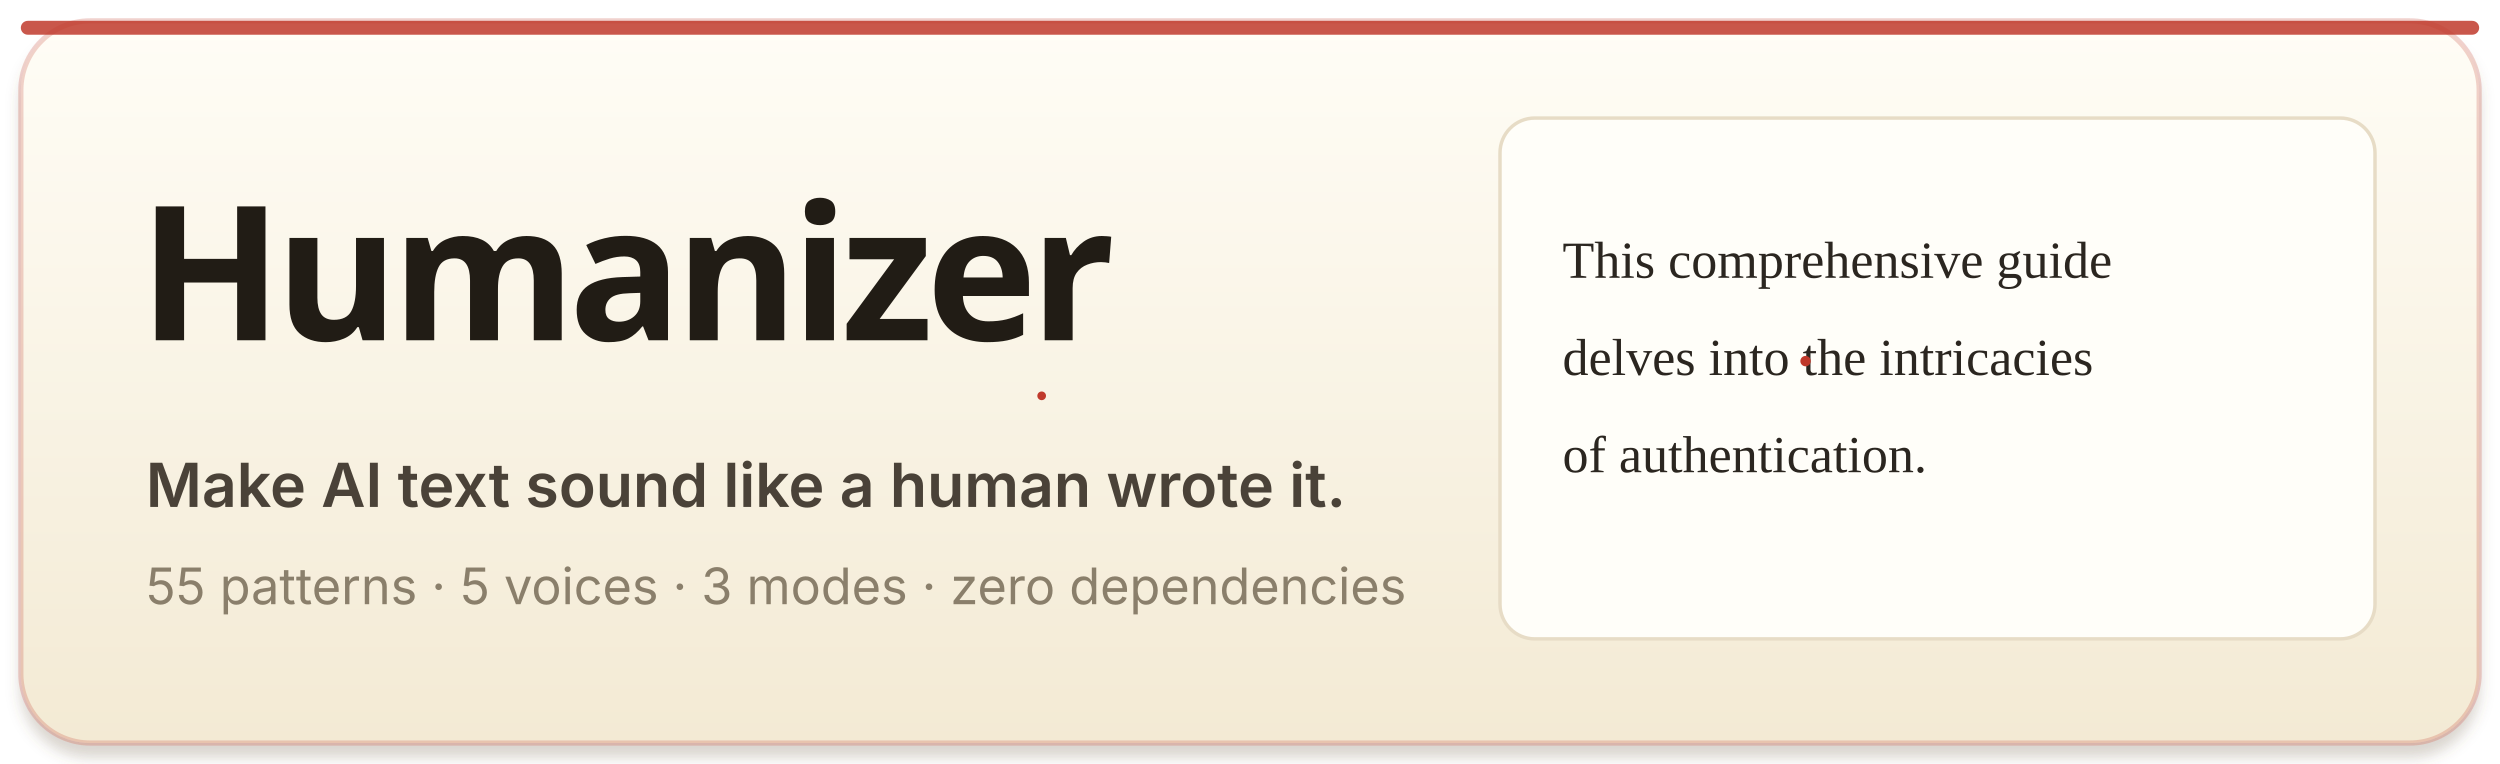
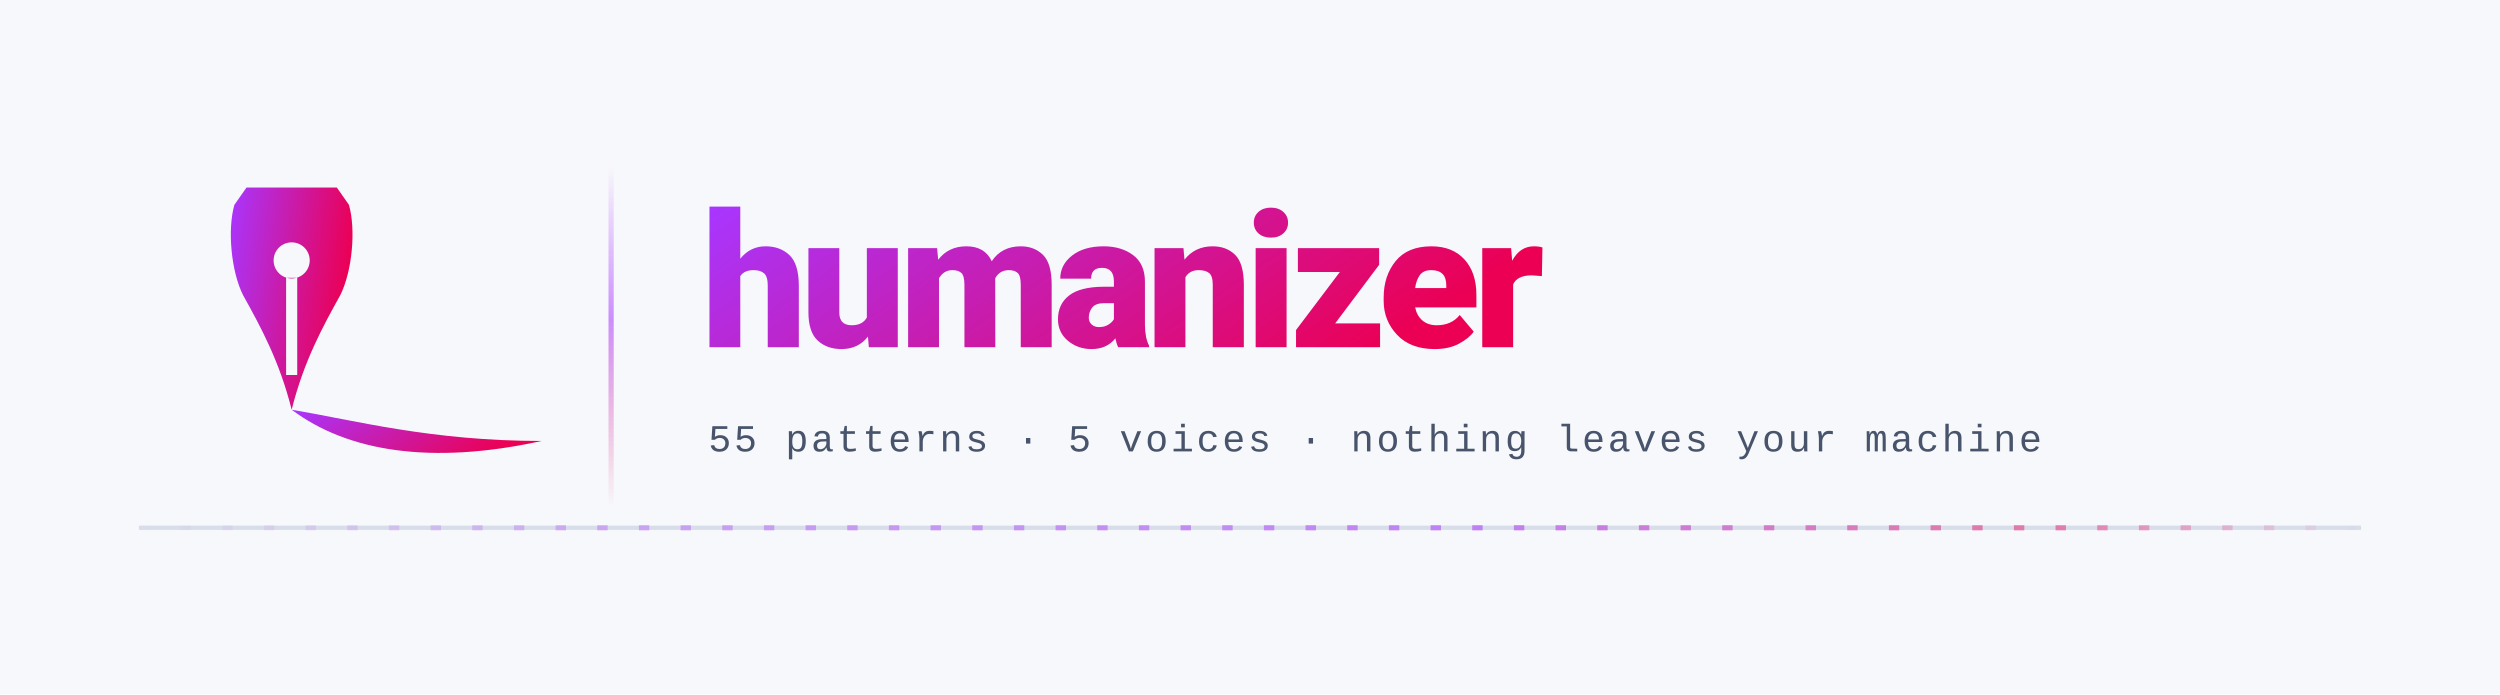
- <svg xmlns="http://www.w3.org/2000/svg" viewBox="0 0 720 220" fill="none" role="img" aria-label="Humanizer: a red editing pen strikes through an AI-sounding phrase and writes a plain correction above it, then checks it off with a pop, on a loop. 55 patterns, 5 voices, 3 modes, zero dependencies.">
+ <svg xmlns="http://www.w3.org/2000/svg" viewBox="0 0 720 200" fill="none" role="img" aria-label="humanizer: an AI writing humanizer and detector. 55 patterns, 5 voices, nothing leaves your machine.">
  <defs>
-     <linearGradient id="page" x1="0" y1="0" x2="0" y2="1">
-       <stop offset="0" stop-color="#fffdf6" />
-       <stop offset="1" stop-color="#f3ead4" />
+     <linearGradient id="brand" x1="0" y1="0" x2="1" y2="0.25" gradientUnits="objectBoundingBox">
+       <stop offset="0%" stop-color="#A836FF" />
+       <stop offset="100%" stop-color="#EB0054" />
+       <animateTransform attributeName="gradientTransform" type="translate" values="-0.10 0; 0.10 0; -0.10 0" dur="18s" repeatCount="indefinite" />
    </linearGradient>
-     <filter id="pageShadow" x="-40%" y="-40%" width="180%" height="180%">
-       <feDropShadow dx="0" dy="4" stdDev="5" flood-color="#6b5a3a" flood-opacity="0.25" />
-     </filter>
+     <linearGradient id="ll-rule" gradientUnits="userSpaceOnUse" x1="176" y1="48" x2="176" y2="146">
+       <stop offset="0%" stop-color="#A836FF" stop-opacity="0" />
+       <stop offset="45%" stop-color="#A836FF" stop-opacity="0.55" />
+       <stop offset="100%" stop-color="#EB0054" stop-opacity="0" />
+     </linearGradient>
+     <linearGradient id="ll-horizon" gradientUnits="userSpaceOnUse" x1="40" y1="152" x2="680" y2="152">
+       <stop offset="0%" stop-color="#A836FF" stop-opacity="0" />
+       <stop offset="22%" stop-color="#A836FF" stop-opacity="0.35" />
+       <stop offset="60%" stop-color="#A836FF" stop-opacity="0.55" />
+       <stop offset="86%" stop-color="#EB0054" stop-opacity="0.45" />
+       <stop offset="100%" stop-color="#EB0054" stop-opacity="0" />
+     </linearGradient>
+     <linearGradient id="ll-gridfade" gradientUnits="userSpaceOnUse" x1="0" y1="152" x2="0" y2="200">
+       <stop offset="0%" stop-color="#A836FF" stop-opacity="0.35" />
+       <stop offset="100%" stop-color="#EB0054" stop-opacity="0.05" />
+     </linearGradient>
+     <clipPath id="ll-gridclip">
+       <rect x="0" y="152" width="720" height="48" />
+     </clipPath>
  </defs>
-   <rect x="6" y="6" width="708" height="208" rx="20" fill="url(#page)" stroke="#c0392b" stroke-opacity="0.22" stroke-width="1.5" filter="url(#pageShadow)" />
-   <rect x="6" y="6" width="708" height="4" rx="2" fill="#c0392b" opacity="0.85" />
-   <text x="40" y="98" font-family="'Segoe UI',system-ui,-apple-system,sans-serif" font-size="54" font-weight="800" letter-spacing="-2" fill="#211c15">Humanizer</text>
-   <line x1="42" y1="114" x2="300" y2="114" stroke="#c0392b" stroke-width="2.5" stroke-linecap="round" stroke-dasharray="258" stroke-dashoffset="258">
-     <animate attributeName="stroke-dashoffset" values="258;0" dur="0.8s" begin="0.7s" calcMode="spline" keySplines="0.16 1 0.3 1" fill="freeze" />
-   </line>
-   <text x="42" y="146" font-family="system-ui,-apple-system,sans-serif" font-size="17.5" font-weight="600" fill="#4a4238">Make AI text sound like a human wrote it.</text>
-   <text x="42" y="174" font-family="system-ui,-apple-system,sans-serif" font-size="14.5" fill="#8a7f6b">55 patterns · 5 voices · 3 modes · zero dependencies</text>
-   <g transform="translate(432,34)">
-     <rect x="0" y="0" width="252" height="150" rx="10" fill="#fffef9" stroke="#e7dcc6" stroke-width="1" />
-     <text x="18" y="46" font-family="Georgia,'Times New Roman',serif" font-size="15" fill="#2b2620">This comprehensive guide</text>
-     <text x="18" y="74" font-family="Georgia,'Times New Roman',serif" font-size="15" fill="#2b2620">delves into the intricacies</text>
-     <text x="18" y="102" font-family="Georgia,'Times New Roman',serif" font-size="15" fill="#2b2620">of authentication.</text>
-     <line x1="18" y1="70" x2="88" y2="70" stroke="#c0392b" stroke-width="3" stroke-linecap="round" stroke-dasharray="70" stroke-dashoffset="70">
-       <animate attributeName="stroke-dashoffset" values="70;70;0;0;70" keyTimes="0;0.06;0.2;0.82;1" dur="4.2s" begin="0.4s" repeatCount="indefinite" calcMode="spline" keySplines="0 0 1 1;0.16 1 0.3 1;0 0 1 1;0.5 0 0.5 1" />
-     </line>
-     <g opacity="0">
-       <animate attributeName="opacity" values="0;0;1;1;0" keyTimes="0;0.22;0.3;0.82;1" dur="4.2s" begin="0.4s" repeatCount="indefinite" />
-       <path d="M20,66 C24,60 34,60 38,64" stroke="#c0392b" stroke-width="1.5" fill="none" stroke-linecap="round" />
-       <g transform="translate(50,58)">
-         <g>
-           <animateTransform attributeName="transform" type="scale" values="0.4;1.35;0.95;1;1;0.4" keyTimes="0;0.35;0.5;0.6;0.9;1" dur="4.2s" begin="0.4s" repeatCount="indefinite" calcMode="spline" keySplines="0.34 1.56 0.64 1;0.34 1.56 0.64 1;0.34 1.56 0.64 1;0 0 1 1;0.5 0 0.5 1" />
-           <text x="-32" y="4" font-family="Georgia,'Times New Roman',serif" font-style="italic" font-size="13" fill="#c0392b">explains</text>
-         </g>
-       </g>
+   <style>
+     .disp { font-family: system-ui, -apple-system, 'Segoe UI', Roboto, 'Helvetica Neue', Arial, sans-serif; }
+     .mono { font-family: ui-monospace, SFMono-Regular, 'SF Mono', Menlo, Consolas, 'Liberation Mono', monospace; }
+     .word { font-size: 54px; font-weight: 800; letter-spacing: -2px; }
+     .tag  { font-size: 11px; letter-spacing: 0.8px; fill: #48546B; }
+ 
+     @keyframes ll-flow { to { stroke-dashoffset: -240; } }
+     .flowline { animation: ll-flow 14s linear infinite; }
+ 
+     @media (prefers-reduced-motion: reduce) {
+       * { animation: none !important; }
+     }
+   </style>
+   <rect width="720" height="200" fill="#F7F8FB" />
+   <g id="grid" clip-path="url(#ll-gridclip)" opacity="0">
+     <g stroke="url(#ll-gridfade)" stroke-width="1" fill="none">
+       <path d="M360 152 L-420 200" />
+       <path d="M360 152 L-60 200" />
+       <path d="M360 152 L110 200" />
+       <path d="M360 152 L230 200" />
+       <path d="M360 152 L310 200" />
+       <path d="M360 152 L360 200" />
+       <path d="M360 152 L412 200" />
+       <path d="M360 152 L494 200" />
+       <path d="M360 152 L616 200" />
+       <path d="M360 152 L790 200" />
+       <path d="M360 152 L1150 200" />
    </g>
-     <g transform="translate(214,124)" opacity="0">
-       <animate attributeName="opacity" values="0;0;1;1;0" keyTimes="0;0.38;0.44;0.82;1" dur="4.2s" begin="0.4s" repeatCount="indefinite" />
-       <circle cx="0" cy="0" r="12" fill="none" stroke="#2f7d5b" stroke-width="2.5" opacity="0">
-         <animate attributeName="opacity" values="0;0;0.6;0;0" keyTimes="0;0.42;0.47;0.6;1" dur="4.2s" begin="0.4s" repeatCount="indefinite" />
-         <animateTransform attributeName="transform" type="scale" values="1;1;1.7;1" keyTimes="0;0.42;0.6;1" dur="4.2s" begin="0.4s" repeatCount="indefinite" calcMode="spline" keySplines="0 0 1 1;0.3 0 0.7 1;0 0 1 1" />
-       </circle>
-       <g>
-         <animateTransform attributeName="transform" type="scale" values="0.3;1.3;0.9;1;1;0.3" keyTimes="0;0.44;0.52;0.6;0.9;1" dur="4.2s" begin="0.4s" repeatCount="indefinite" calcMode="spline" keySplines="0.34 1.56 0.64 1;0.34 1.56 0.64 1;0.34 1.56 0.64 1;0 0 1 1;0.5 0 0.5 1" />
-         <circle cx="0" cy="0" r="12" fill="none" stroke="#2f7d5b" stroke-width="2" />
-         <path d="M-5,0 L-1.5,4 L5,-4.5" stroke="#2f7d5b" stroke-width="2.4" fill="none" stroke-linecap="round" stroke-linejoin="round" />
-       </g>
+     <g stroke="url(#ll-gridfade)" stroke-width="1" fill="none">
+       <line x1="0" y1="155" x2="720" y2="155" />
+       <line x1="0" y1="160" x2="720" y2="160" />
+       <line x1="0" y1="168" x2="720" y2="168" />
+       <line x1="0" y1="180" x2="720" y2="180" />
+       <line x1="0" y1="196" x2="720" y2="196" />
    </g>
  </g>
+   <g>
+     <line x1="40" y1="152" x2="680" y2="152" stroke="#D8DEE9" stroke-width="1.25" />
+     <line class="flowline" x1="40" y1="152" x2="680" y2="152" stroke="url(#ll-horizon)" stroke-width="1.5" stroke-dasharray="3 9" />
+   </g>
+   <g>
+     <g transform="translate(84,118)">
+       <path fill="url(#brand)" fill-rule="evenodd" d="M0 0 C-3.5 -14 -9 -24 -14 -33 C-17.5 -40 -18.5 -52 -16.5 -59 L-13 -64 L13 -64 L16.5 -59 C18.5 -52 17.5 -40 14 -33 C9 -24 3.5 -14 0 0 Z M-1.6 -10 L-1.6 -38 L1.6 -38 L1.6 -10 Z M-5.2 -43 A5.2 5.2 0 1 0 5.2 -43 A5.2 5.2 0 1 0 -5.2 -43 Z" />
+       <path fill="url(#brand)" d="M0 0 C18 3 40 9 72 9 C40 16 16 12 0 0 Z" />
+     </g>
+     <text class="disp word" x="202" y="100" fill="url(#brand)">humanizer</text>
+   </g>
+   <line x1="176" y1="48" x2="176" y2="146" stroke="url(#ll-rule)" stroke-width="1.5" />
+   <text class="mono tag" x="204" y="130">55 patterns  ·  5 voices  ·  nothing leaves your machine</text>
</svg>
